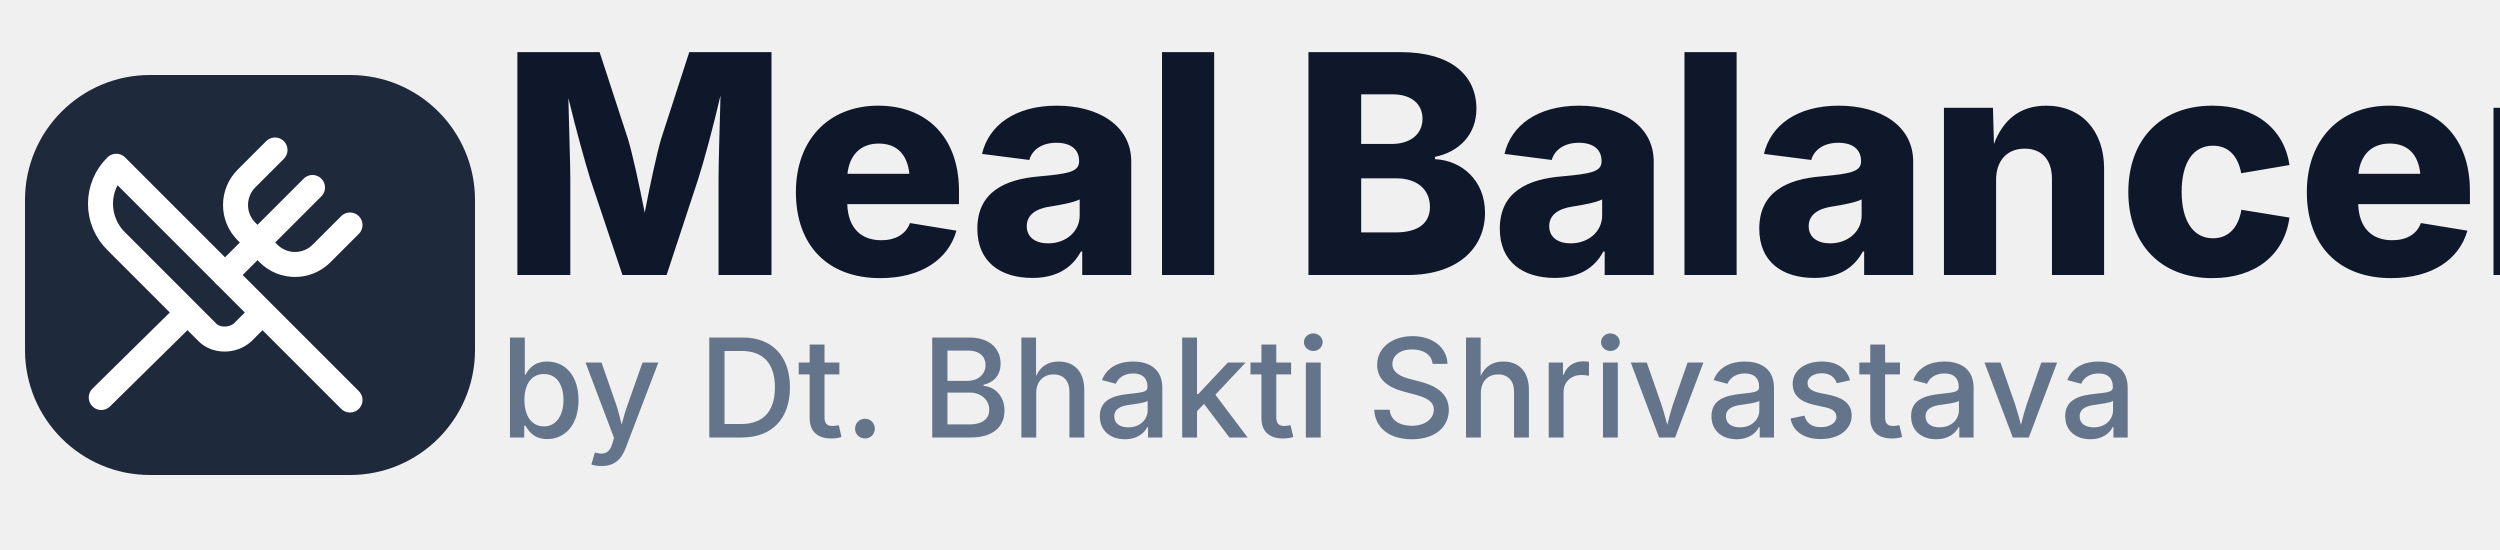
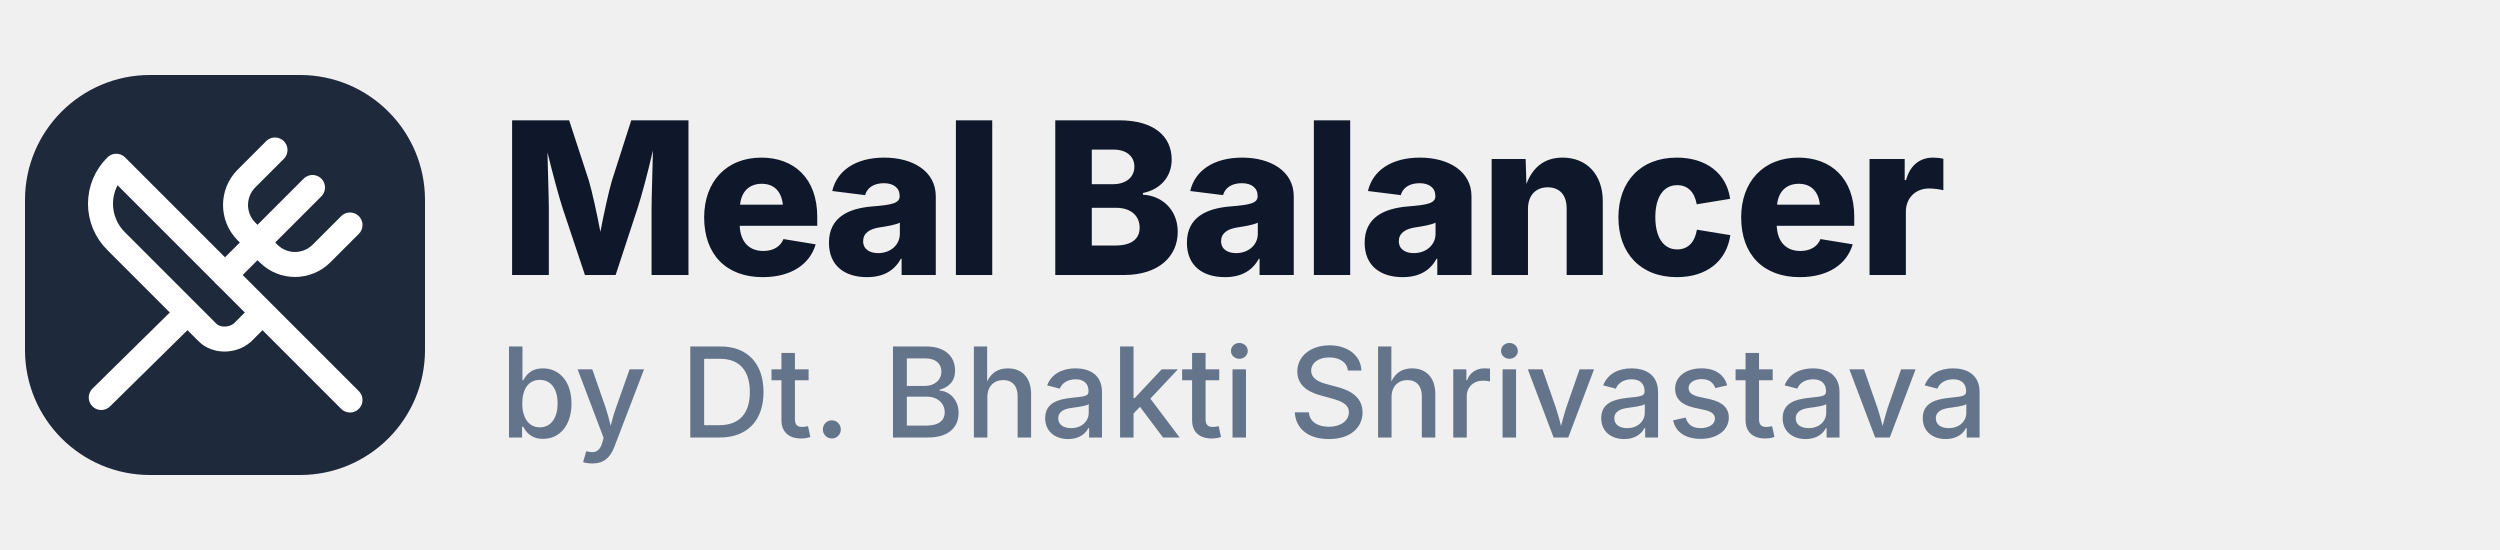
<svg xmlns="http://www.w3.org/2000/svg" width="200" height="44" viewBox="0 0 200 44" fill="none">
-   <rect x="2" y="6" width="36" height="32" rx="10" fill="#1e293b" />
+   <rect x="2" y="6" width="32" height="32" rx="10" fill="#1e293b" />
  <g transform="translate(6, 10)" stroke="#ffffff" stroke-width="2" stroke-linecap="round" stroke-linejoin="round" fill="none">
    <path d="m16 2-2.3 2.3a3 3 0 0 0 0 4.2l1.8 1.8a3 3 0 0 0 4.2 0L22 8" />
    <path d="M15 15 3.3 3.3a4.2 4.2 0 0 0 0 6l7.3 7.3c.7.7 2 .7 2.8 0L15 15Zm0 0 7 7" />
    <path d="m2.1 21.8 6.4-6.3" />
    <path d="m19 5-7 7" />
  </g>
-   <text x="40" y="22" font-family="Inter, system-ui, -apple-system, sans-serif" font-size="24.5" font-weight="800" fill="#0f172a" letter-spacing="-0.3">Meal Balancer</text>
-   <text x="40" y="35" font-family="Inter, system-ui, -apple-system, sans-serif" font-size="11" font-weight="500" fill="#64748b">by Dt. Bhakti Shrivastava</text>
+   <text x="40" y="22" font-family="Inter, system-ui, -apple-system, sans-serif" font-size="17" font-weight="800" fill="#0f172a" letter-spacing="-0.3">Meal Balancer</text>
+   <text x="40" y="35" font-family="Inter, system-ui, -apple-system, sans-serif" font-size="10" font-weight="500" fill="#64748b">by Dt. Bhakti Shrivastava</text>
</svg>
